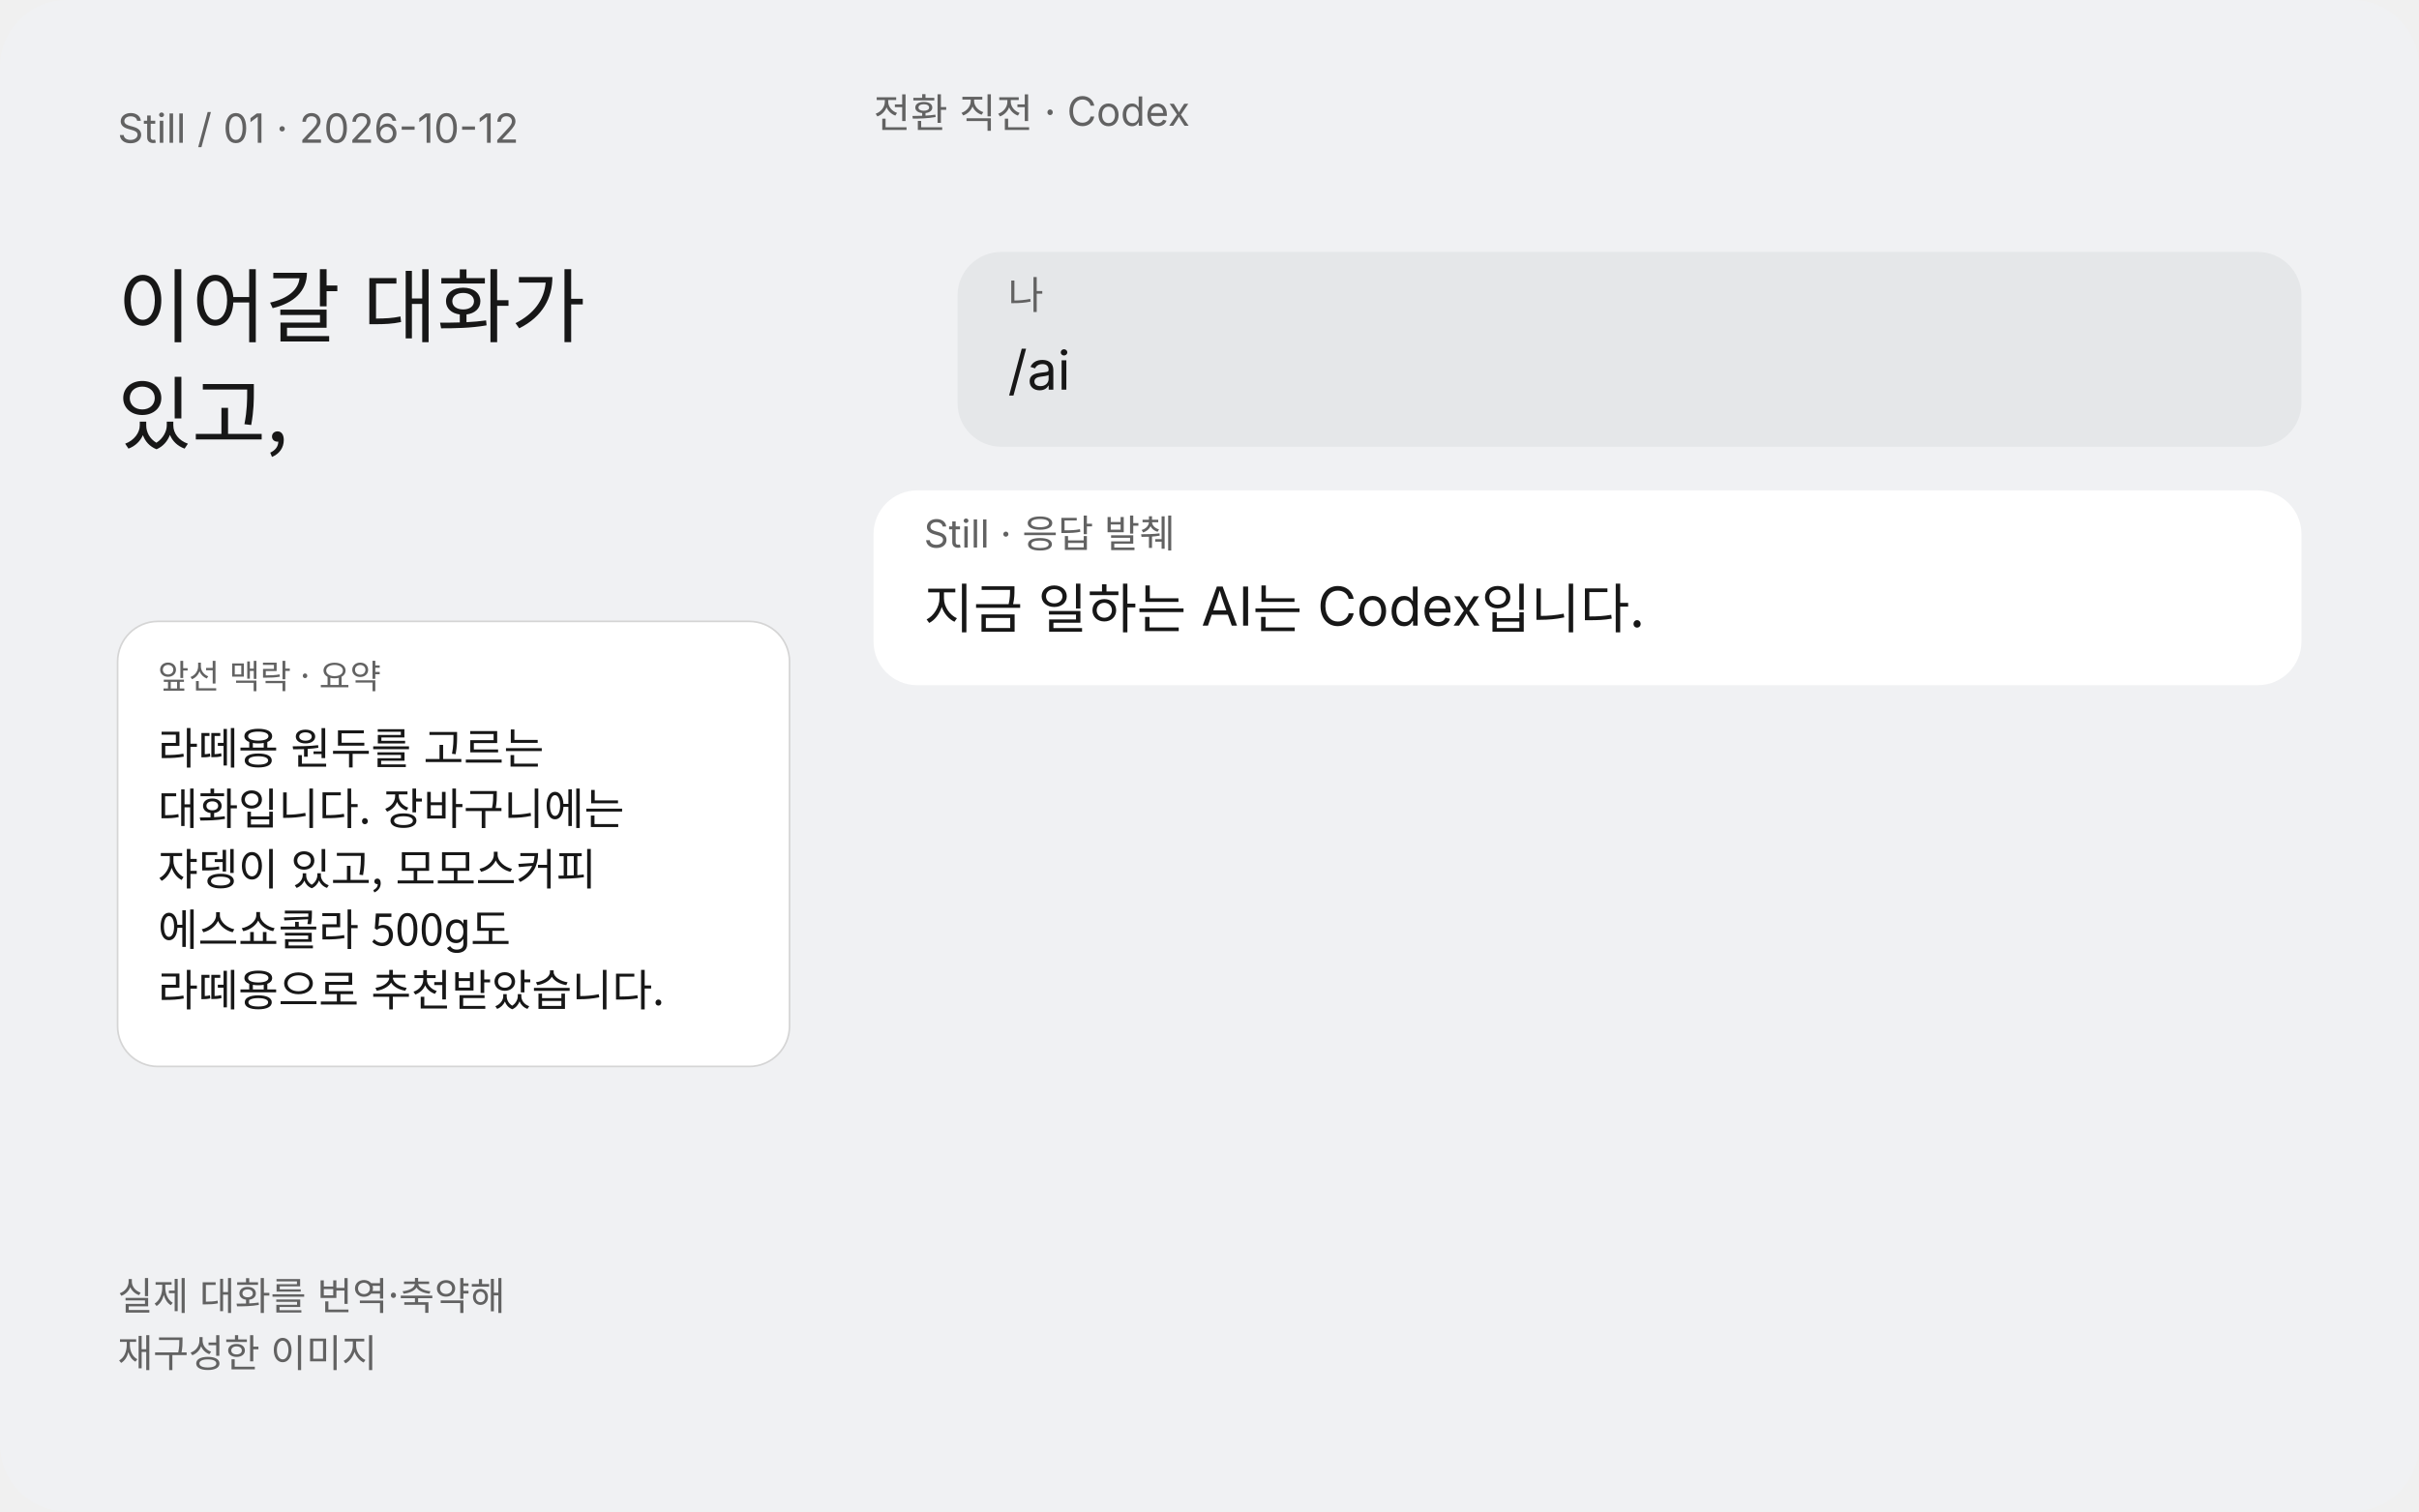
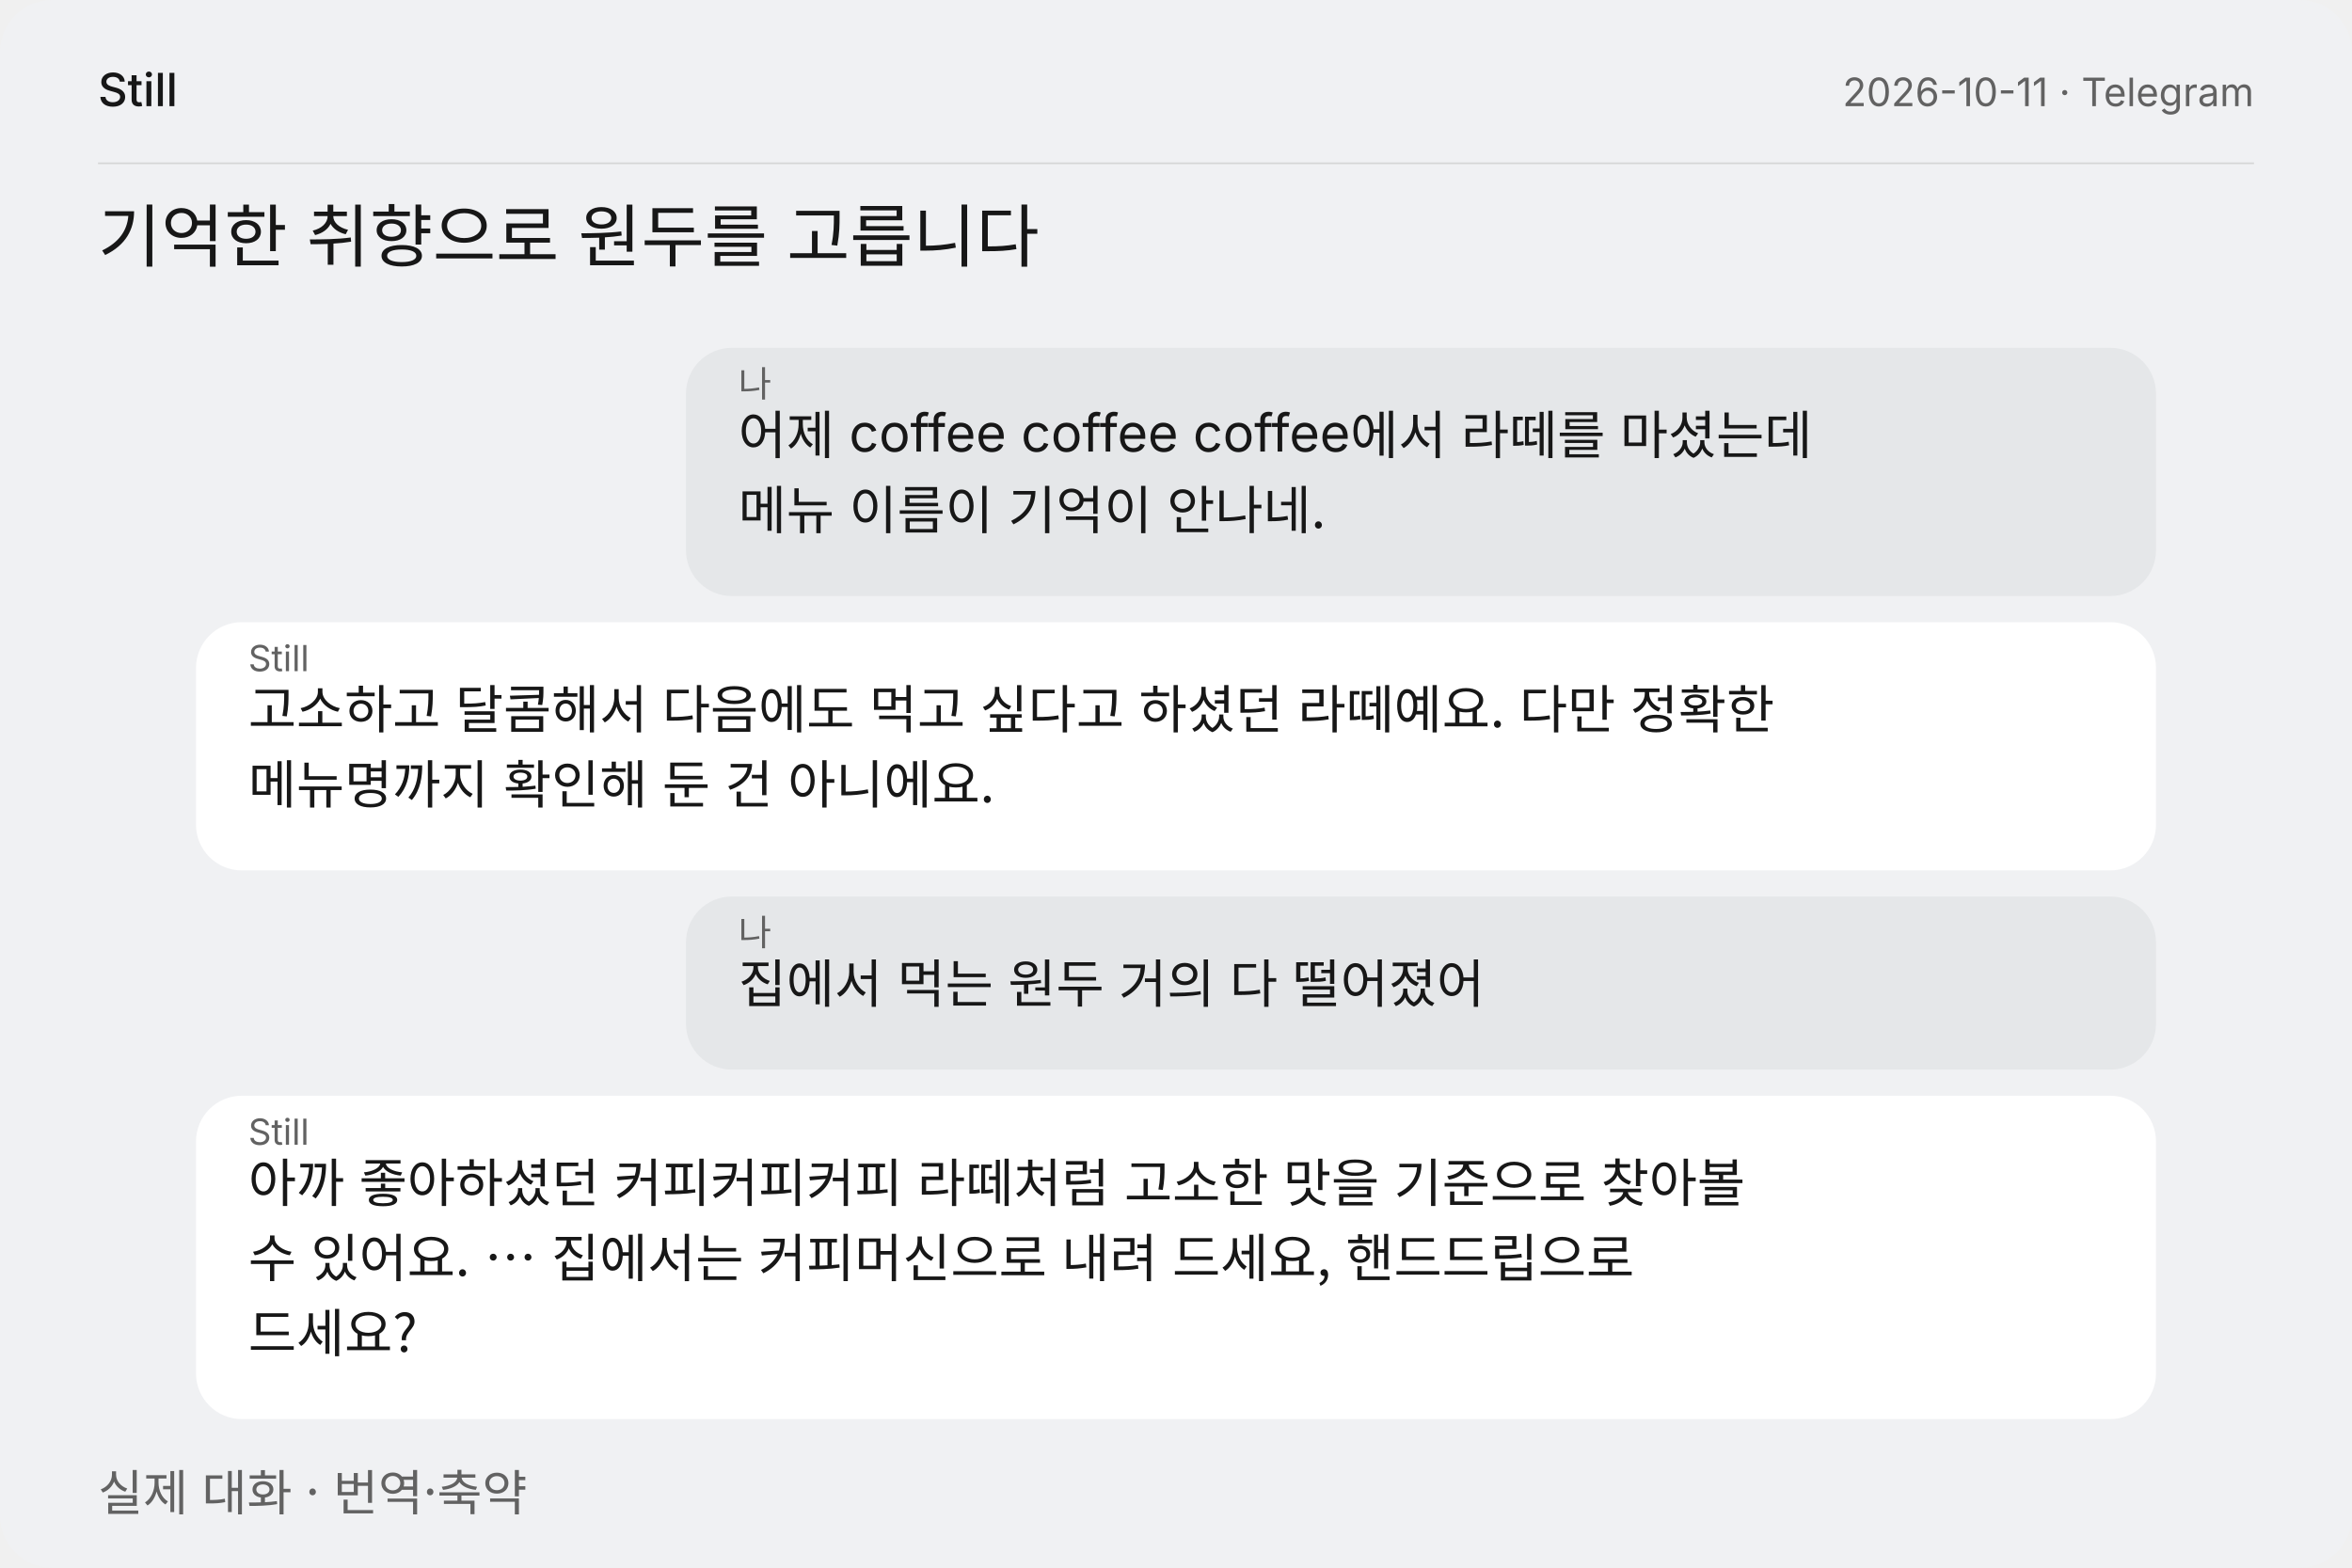
- <svg xmlns="http://www.w3.org/2000/svg" width="1440" height="900" viewBox="0 0 1440 900" xml:lang="ko">
-   <rect width="1440" height="900" rx="40" fill="#f0f1f3" />
+ <svg xmlns="http://www.w3.org/2000/svg" width="1440" height="960" viewBox="0 0 1440 960" xml:lang="ko">
+   <rect width="1440" height="960" rx="32" fill="#f0f1f3" />
  <g font-family="system-ui, -apple-system, sans-serif">
-     <text x="70" y="85" font-size="24" fill="#626262">Still / 01 · 2026-10-12</text>
-     <text x="70" y="200" font-size="48" fill="#171717">이어갈 대화가</text>
-     <text x="70" y="264" font-size="48" fill="#171717">있고,</text>
-     <text x="70" y="780" font-size="23" fill="#626262">실제 대화를 번역·축약해</text>
-     <text x="70" y="814" font-size="23" fill="#626262">재구성한 이미지</text>
-     <rect x="70" y="370" width="400" height="265" rx="24" fill="#ffffff" stroke="#d5d5d5" />
-     <text x="94" y="410" font-size="20" fill="#626262">앞선 맥락 · 요약</text>
-     <text x="94" y="455" font-size="26" fill="#171717">라떼용 원두를 고르는</text>
-     <text x="94" y="491" font-size="26" fill="#171717">대화입니다. 장바구니에는</text>
-     <text x="94" y="527" font-size="26" fill="#171717">쟈뎅이 있고, 모모스커피</text>
-     <text x="94" y="563" font-size="26" fill="#171717">에스쇼콜라 500g도</text>
-     <text x="94" y="599" font-size="26" fill="#171717">라떼용으로 추천받았습니다.</text>
-     <text x="520" y="76" font-size="24" fill="#626262">전환 직전 · Codex</text>
-     <rect x="570" y="150" width="800" height="116" rx="26" fill="#e5e7e9" />
-     <text x="600" y="184" font-size="23" fill="#626262">나</text>
-     <text x="600" y="232" font-size="32" fill="#171717">/ai</text>
-     <rect x="520" y="292" width="850" height="116" rx="26" fill="#ffffff" />
-     <text x="550" y="326" font-size="23" fill="#626262">Still · 응답 발췌</text>
-     <text x="550" y="374" font-size="32" fill="#171717">지금 일하는 AI는 Codex입니다.</text>
+     <text x="60" y="65" font-size="28" font-weight="550" fill="#171717">Still</text>
+     <text x="1380" y="65" text-anchor="end" font-size="24" fill="#626262">2026-10-11 · Telegram</text>
+     <path d="M60 100H1380" stroke="#d5d5d5" />
+     <text x="60" y="160" font-size="42" fill="#171717">기억한 취향으로 원두를 고릅니다</text>
+     <g transform="translate(0 0)">
+       <rect x="420" y="213" width="900" height="152" rx="28" fill="#e5e7e9" />
+       <text x="452" y="243" font-size="22" fill="#626262">나</text>
+       <text x="452" y="278" font-size="32" fill="#171717">어제 coffee coffee coffee에서 라떼를 마셨는데</text>
+       <text x="452" y="324" font-size="32" fill="#171717">메뉴 이름이 기억이 안나네.</text>
+       <rect x="120" y="381" width="1200" height="152" rx="28" fill="#ffffff" />
+       <text x="152" y="411" font-size="22" fill="#626262">Still</text>
+       <text x="152" y="446" font-size="32" fill="#171717">고소하고 달콤해서 다음에도 먹고 싶다고 하셨던 라떼예요. 다만 정확한</text>
+       <text x="152" y="492" font-size="32" fill="#171717">메뉴명까지 확인해 둔 건 아니에요.</text>
+       <rect x="420" y="549" width="900" height="106" rx="28" fill="#e5e7e9" />
+       <text x="452" y="579" font-size="22" fill="#626262">나</text>
+       <text x="452" y="614" font-size="32" fill="#171717">집에서 먹는 원두 거의 다 떨어졌어</text>
+       <rect x="120" y="671" width="1200" height="198" rx="28" fill="#ffffff" />
+       <text x="152" y="701" font-size="22" fill="#626262">Still</text>
+       <text x="152" y="736" font-size="32" fill="#171717">아까 좋아하셨던 커피커피커피 라떼처럼 고소한 맛을 기준으로 찾아볼</text>
+       <text x="152" y="782" font-size="32" fill="#171717">수 있어요. … 집에서는 커피머신으로 내려 드세요, 핸드드립으로</text>
+       <text x="152" y="828" font-size="32" fill="#171717">드세요?</text>
+     </g>
+     <text x="60" y="925" font-size="30" fill="#626262">실제 대화 · 번역·축약</text>
  </g>
</svg>
